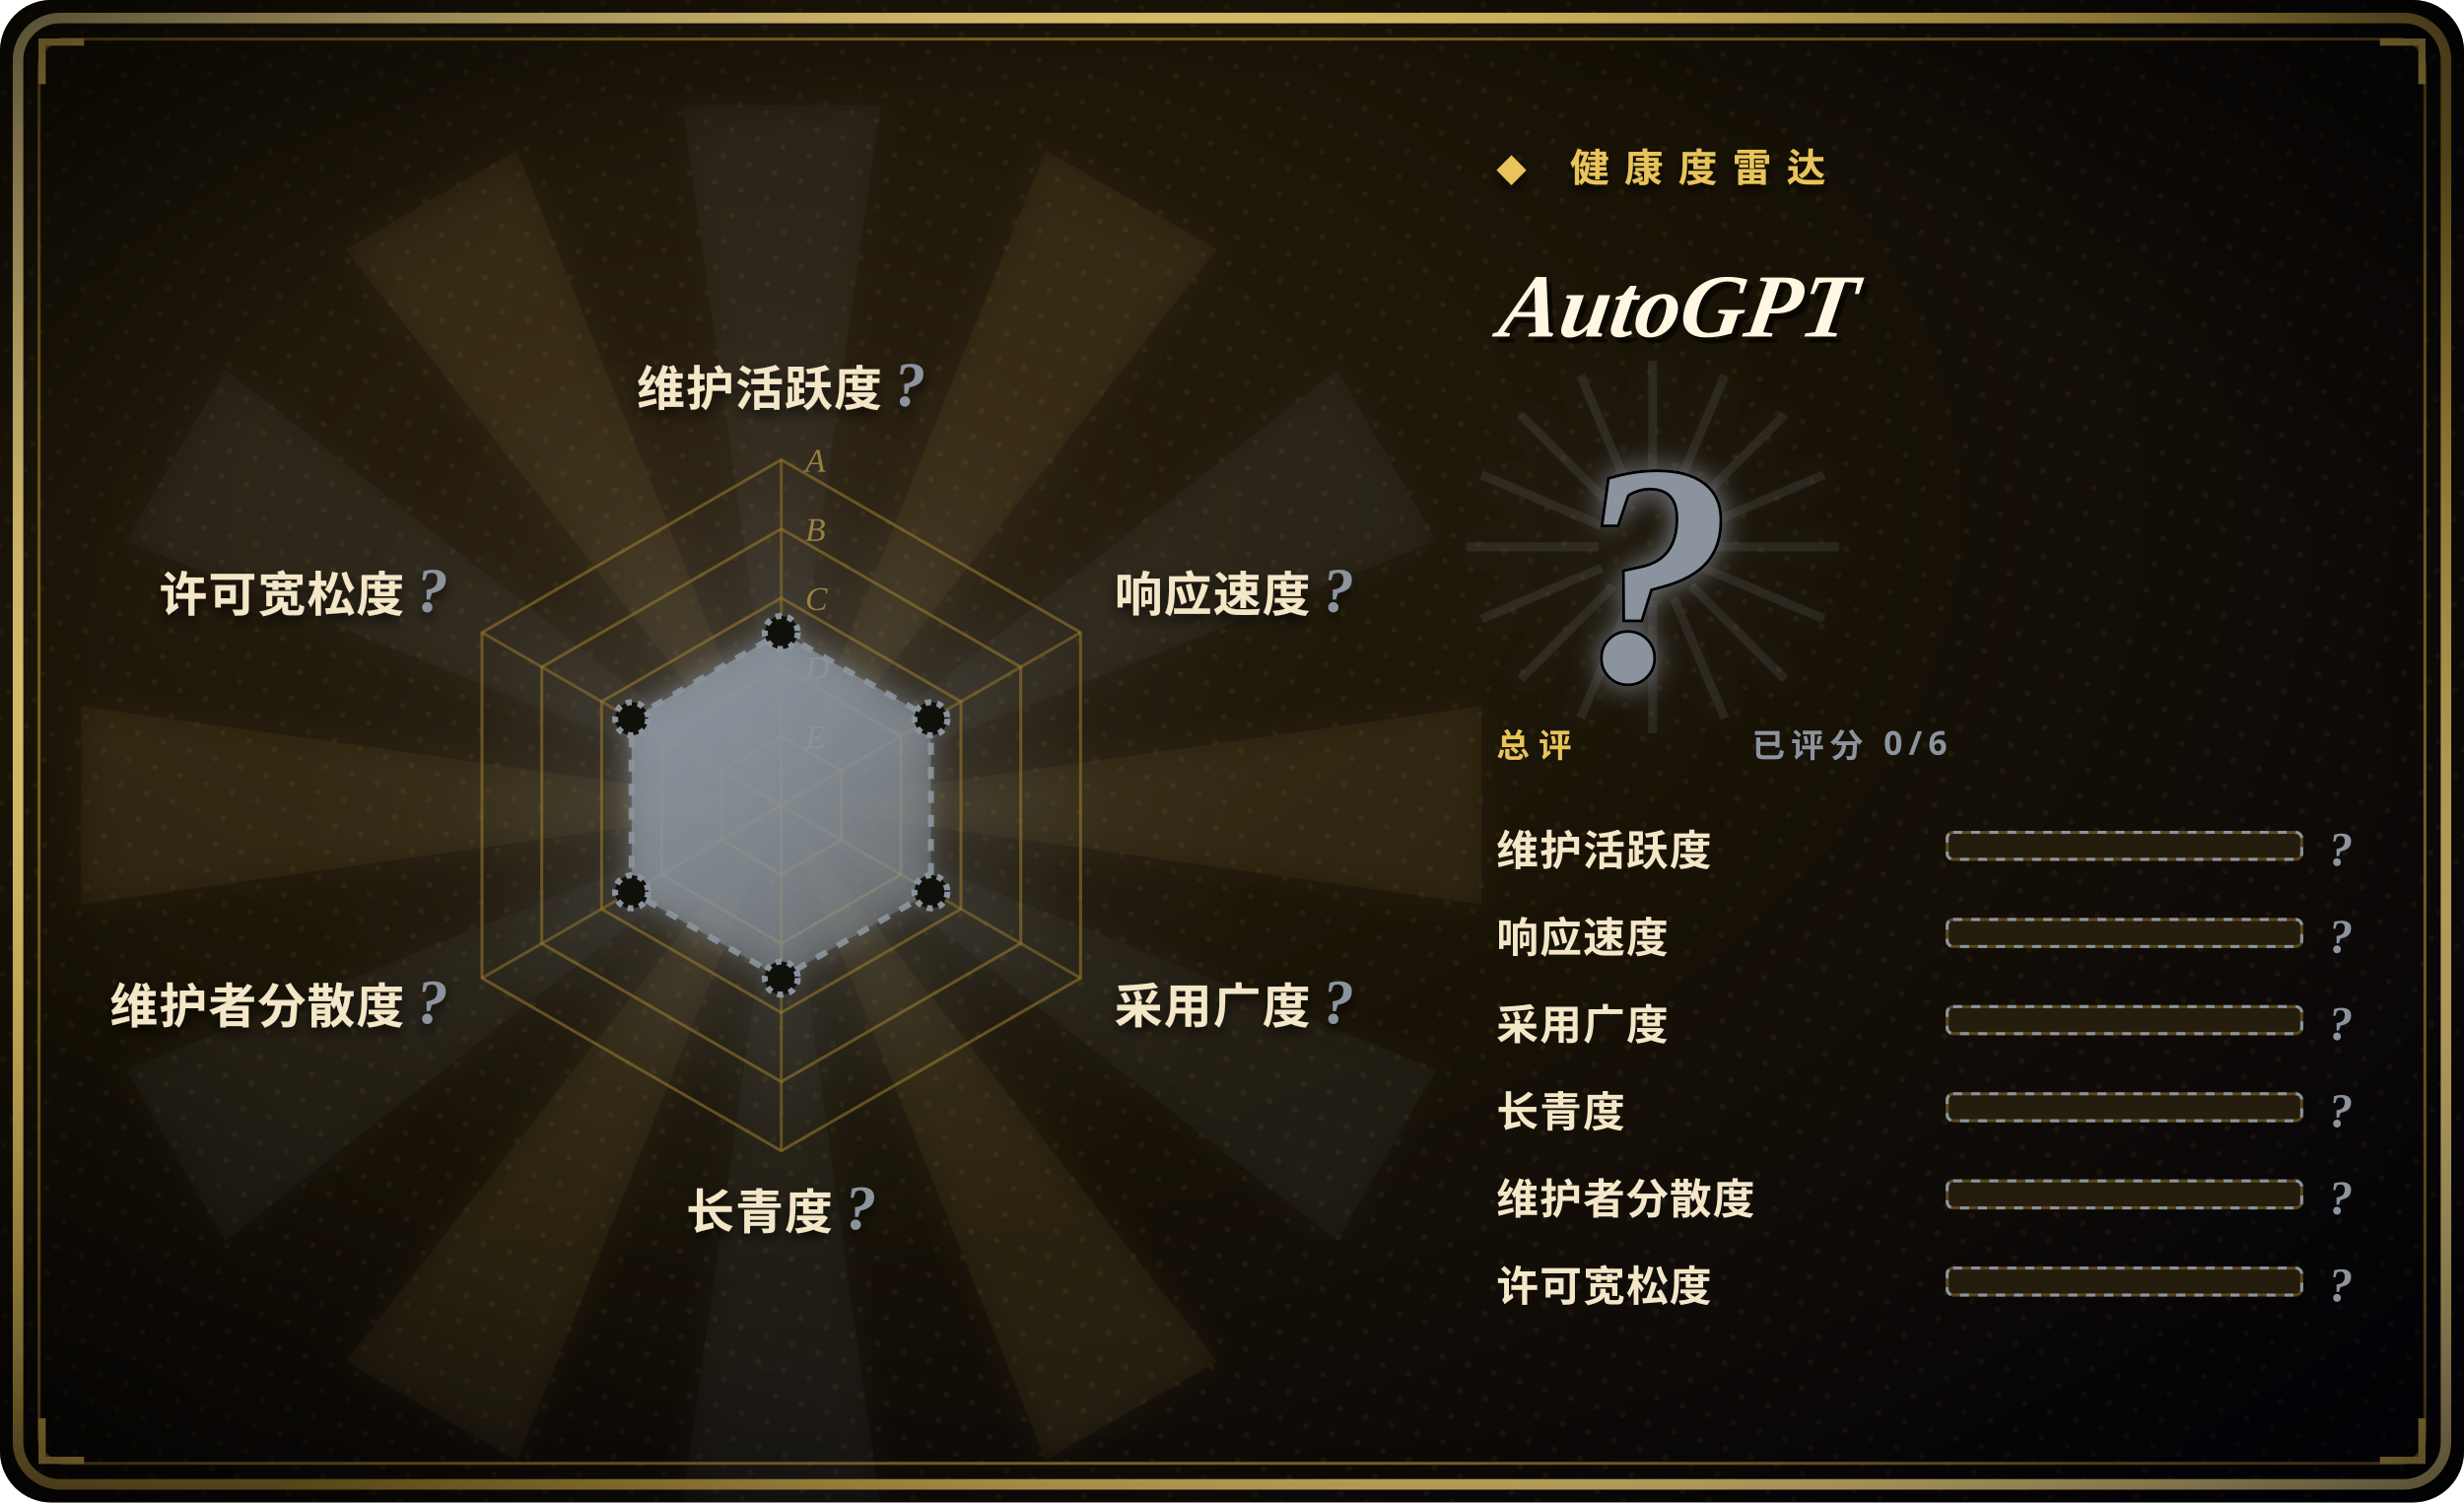
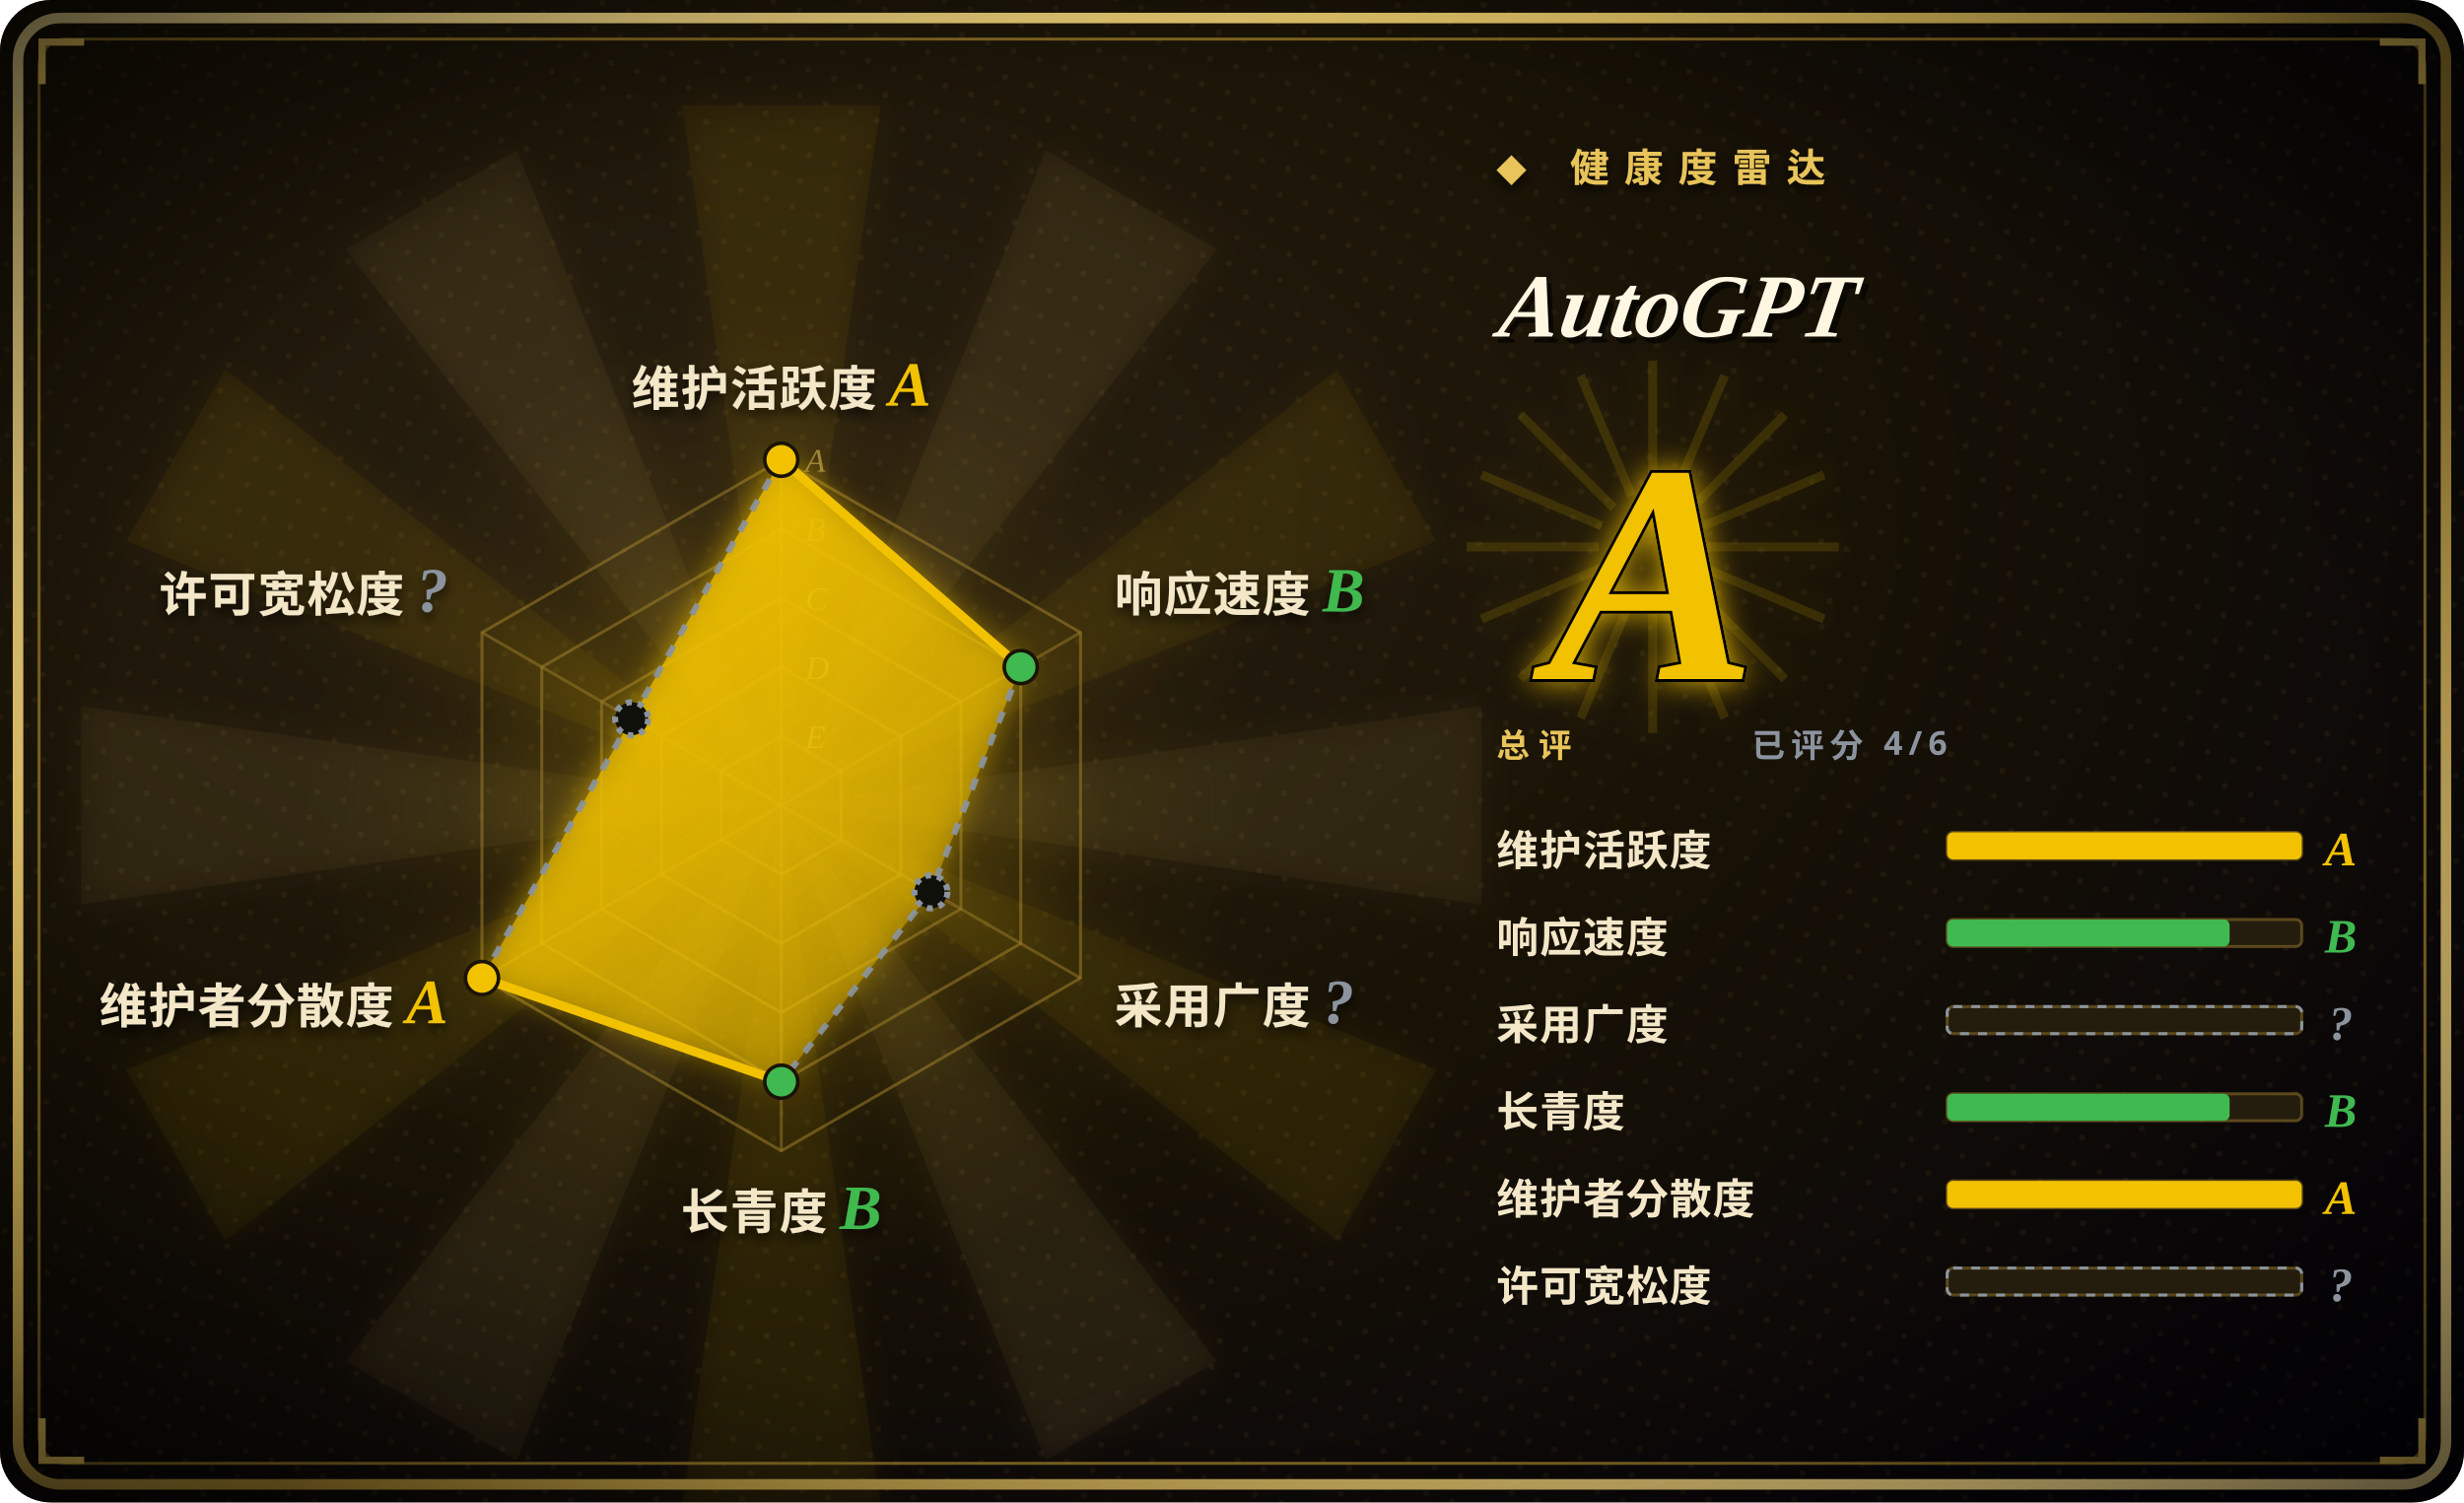
<svg xmlns="http://www.w3.org/2000/svg" width="820" height="500" viewBox="0 0 820 500">
  <defs>
    <radialGradient id="bg" cx="30%" cy="34%" r="90%">
      <stop offset="0%" stop-color="#2a2010" />
      <stop offset="48%" stop-color="#181206" />
      <stop offset="100%" stop-color="#05030a" />
    </radialGradient>
    <radialGradient id="vig" cx="50%" cy="50%" r="72%">
      <stop offset="62%" stop-color="#000000" stop-opacity="0" />
      <stop offset="100%" stop-color="#000000" stop-opacity="0.72" />
    </radialGradient>
    <linearGradient id="frame" x1="0" y1="0" x2="1" y2="1">
      <stop offset="0%" stop-color="#f6dd92" />
      <stop offset="45%" stop-color="#E8C45A" />
      <stop offset="55%" stop-color="#9c7d2a" />
      <stop offset="100%" stop-color="#f6dd92" />
    </linearGradient>
    <linearGradient id="poly" x1="0" y1="0" x2="0.7" y2="1">
-       <stop offset="0%" stop-color="#8B949E" stop-opacity="0.92" />
-       <stop offset="100%" stop-color="#8B949E" stop-opacity="0.34" />
+       <stop offset="0%" stop-color="#F2C200" stop-opacity="0.92" />
+       <stop offset="100%" stop-color="#F2C200" stop-opacity="0.34" />
    </linearGradient>
    <radialGradient id="halo" cx="50%" cy="50%" r="50%">
-       <stop offset="0%" stop-color="#8B949E" stop-opacity="0.34" />
-       <stop offset="68%" stop-color="#8B949E" stop-opacity="0.04" />
-       <stop offset="100%" stop-color="#8B949E" stop-opacity="0" />
+       <stop offset="0%" stop-color="#F2C200" stop-opacity="0.34" />
+       <stop offset="68%" stop-color="#F2C200" stop-opacity="0.04" />
+       <stop offset="100%" stop-color="#F2C200" stop-opacity="0" />
    </radialGradient>
    <filter id="glow" x="-60%" y="-60%" width="220%" height="220%">
      <feGaussianBlur stdDeviation="5" result="b" />
      <feMerge>
        <feMergeNode in="b" />
        <feMergeNode in="SourceGraphic" />
      </feMerge>
    </filter>
    <filter id="soft" x="-30%" y="-30%" width="160%" height="160%">
      <feDropShadow dx="0" dy="2" stdDeviation="2" flood-color="#000" flood-opacity="0.7" />
    </filter>
    <pattern id="halftone" width="9" height="9" patternUnits="userSpaceOnUse" patternTransform="rotate(18)">
      <circle cx="2" cy="2" r="1" fill="#E8C45A" fill-opacity="0.06" />
    </pattern>
  </defs>
  <rect width="820" height="500" rx="17" fill="url(#bg)" />
  <rect width="820" height="500" rx="17" fill="url(#halftone)" />
  <g opacity="0.5" filter="url(#glow)">
    <path d="M260,268 L493,235 L493,301 Z" fill="#E8C45A" fill-opacity="0.10" />
-     <path d="M260,268 L478,356 L445,413 Z" fill="#8B949E" fill-opacity="0.10" />
+     <path d="M260,268 L478,356 L445,413 Z" fill="#F2C200" fill-opacity="0.10" />
    <path d="M260,268 L405,453 L348,486 Z" fill="#E8C45A" fill-opacity="0.10" />
-     <path d="M260,268 L293,501 L227,501 Z" fill="#8B949E" fill-opacity="0.10" />
+     <path d="M260,268 L293,501 L227,501 Z" fill="#F2C200" fill-opacity="0.10" />
    <path d="M260,268 L172,486 L115,453 Z" fill="#E8C45A" fill-opacity="0.10" />
-     <path d="M260,268 L75,413 L42,356 Z" fill="#8B949E" fill-opacity="0.10" />
+     <path d="M260,268 L75,413 L42,356 Z" fill="#F2C200" fill-opacity="0.10" />
    <path d="M260,268 L27,301 L27,235 Z" fill="#E8C45A" fill-opacity="0.10" />
-     <path d="M260,268 L42,180 L75,123 Z" fill="#8B949E" fill-opacity="0.10" />
+     <path d="M260,268 L42,180 L75,123 Z" fill="#F2C200" fill-opacity="0.10" />
    <path d="M260,268 L115,83 L172,50 Z" fill="#E8C45A" fill-opacity="0.10" />
-     <path d="M260,268 L227,35 L293,35 Z" fill="#8B949E" fill-opacity="0.10" />
+     <path d="M260,268 L227,35 L293,35 Z" fill="#F2C200" fill-opacity="0.10" />
    <path d="M260,268 L348,50 L405,83 Z" fill="#E8C45A" fill-opacity="0.10" />
-     <path d="M260,268 L445,123 L478,180 Z" fill="#8B949E" fill-opacity="0.10" />
+     <path d="M260,268 L445,123 L478,180 Z" fill="#F2C200" fill-opacity="0.10" />
  </g>
  <circle cx="260" cy="268" r="161" fill="url(#halo)" />
  <rect x="6" y="6" width="808" height="488" rx="14" fill="none" stroke="url(#frame)" stroke-width="3.5" />
  <rect x="13" y="13" width="794" height="474" rx="9" fill="none" stroke="#9c7d2a" stroke-width="1" stroke-opacity="0.8" />
  <path d="M14,28 L14,14 L28,14" fill="none" stroke="#E8C45A" stroke-width="2.4" />
  <path d="M806,28 L806,14 L792,14" fill="none" stroke="#E8C45A" stroke-width="2.4" />
  <path d="M14,472 L14,486 L28,486" fill="none" stroke="#E8C45A" stroke-width="2.4" />
  <path d="M806,472 L806,486 L792,486" fill="none" stroke="#E8C45A" stroke-width="2.4" />
  <rect width="820" height="500" rx="17" fill="url(#vig)" />
  <polygon points="260.0,153.0 359.6,210.5 359.6,325.5 260.0,383.0 160.4,325.5 160.4,210.5" fill="none" stroke="#9c7d2a" stroke-opacity="0.55" stroke-width="1" />
  <polygon points="260.0,176.0 339.7,222.0 339.7,314.0 260.0,360.0 180.3,314.0 180.3,222.0" fill="none" stroke="#9c7d2a" stroke-opacity="0.55" stroke-width="1" />
  <polygon points="260.0,199.0 319.8,233.5 319.8,302.5 260.0,337.0 200.2,302.5 200.2,233.5" fill="none" stroke="#9c7d2a" stroke-opacity="0.55" stroke-width="1" />
  <polygon points="260.0,222.0 299.8,245.0 299.8,291.0 260.0,314.0 220.2,291.0 220.2,245.0" fill="none" stroke="#9c7d2a" stroke-opacity="0.55" stroke-width="1" />
  <polygon points="260.0,245.0 279.9,256.5 279.9,279.5 260.0,291.0 240.1,279.5 240.1,256.5" fill="none" stroke="#9c7d2a" stroke-opacity="0.55" stroke-width="1" />
  <line x1="260" y1="268" x2="260.0" y2="153.0" stroke="#9c7d2a" stroke-opacity="0.5" stroke-width="1" />
  <line x1="260" y1="268" x2="359.6" y2="210.5" stroke="#9c7d2a" stroke-opacity="0.5" stroke-width="1" />
  <line x1="260" y1="268" x2="359.6" y2="325.5" stroke="#9c7d2a" stroke-opacity="0.5" stroke-width="1" />
  <line x1="260" y1="268" x2="260.0" y2="383.0" stroke="#9c7d2a" stroke-opacity="0.5" stroke-width="1" />
  <line x1="260" y1="268" x2="160.4" y2="325.5" stroke="#9c7d2a" stroke-opacity="0.5" stroke-width="1" />
  <line x1="260" y1="268" x2="160.4" y2="210.5" stroke="#9c7d2a" stroke-opacity="0.5" stroke-width="1" />
  <text x="268" y="157.0" font-size="11" font-style="italic" fill="#E8C45A" fill-opacity="0.55" font-family="'Georgia','Times New Roman',serif">A</text>
  <text x="268" y="180.0" font-size="11" font-style="italic" fill="#E8C45A" fill-opacity="0.55" font-family="'Georgia','Times New Roman',serif">B</text>
  <text x="268" y="203.0" font-size="11" font-style="italic" fill="#E8C45A" fill-opacity="0.55" font-family="'Georgia','Times New Roman',serif">C</text>
  <text x="268" y="226.0" font-size="11" font-style="italic" fill="#E8C45A" fill-opacity="0.55" font-family="'Georgia','Times New Roman',serif">D</text>
  <text x="268" y="249.0" font-size="11" font-style="italic" fill="#E8C45A" fill-opacity="0.55" font-family="'Georgia','Times New Roman',serif">E</text>
-   <polygon points="260.0,210.5 309.8,239.2 309.8,296.8 260.0,325.5 210.2,296.8 210.2,239.2" fill="url(#poly)" filter="url(#glow)" />
-   <line x1="260.0" y1="210.5" x2="309.8" y2="239.2" stroke="#8B949E" stroke-width="2" stroke-dasharray="4 4" stroke-opacity="0.92" />
-   <line x1="309.8" y1="239.2" x2="309.8" y2="296.8" stroke="#8B949E" stroke-width="2" stroke-dasharray="4 4" stroke-opacity="0.92" />
-   <line x1="309.8" y1="296.8" x2="260.0" y2="325.5" stroke="#8B949E" stroke-width="2" stroke-dasharray="4 4" stroke-opacity="0.92" />
-   <line x1="260.0" y1="325.5" x2="210.2" y2="296.8" stroke="#8B949E" stroke-width="2" stroke-dasharray="4 4" stroke-opacity="0.92" />
-   <line x1="210.2" y1="296.8" x2="210.2" y2="239.2" stroke="#8B949E" stroke-width="2" stroke-dasharray="4 4" stroke-opacity="0.92" />
-   <line x1="210.2" y1="239.2" x2="260.0" y2="210.5" stroke="#8B949E" stroke-width="2" stroke-dasharray="4 4" stroke-opacity="0.92" />
-   <circle cx="260.0" cy="210.5" r="5.5" fill="#10100b" stroke="#8B949E" stroke-width="2" stroke-dasharray="2 2" />
-   <circle cx="309.8" cy="239.2" r="5.5" fill="#10100b" stroke="#8B949E" stroke-width="2" stroke-dasharray="2 2" />
+   <polygon points="260.0,153.0 339.7,222.0 309.8,296.8 260.0,360.0 160.4,325.5 210.2,239.2" fill="url(#poly)" filter="url(#glow)" />
+   <line x1="260.0" y1="153.0" x2="339.7" y2="222.0" stroke="#F2C200" stroke-width="3" />
+   <line x1="339.7" y1="222.0" x2="309.8" y2="296.8" stroke="#8B949E" stroke-width="2" stroke-dasharray="4 4" stroke-opacity="0.92" />
+   <line x1="309.8" y1="296.8" x2="260.0" y2="360.0" stroke="#8B949E" stroke-width="2" stroke-dasharray="4 4" stroke-opacity="0.92" />
+   <line x1="260.0" y1="360.0" x2="160.4" y2="325.5" stroke="#F2C200" stroke-width="3" />
+   <line x1="160.4" y1="325.5" x2="210.2" y2="239.2" stroke="#8B949E" stroke-width="2" stroke-dasharray="4 4" stroke-opacity="0.92" />
+   <line x1="210.2" y1="239.2" x2="260.0" y2="153.0" stroke="#8B949E" stroke-width="2" stroke-dasharray="4 4" stroke-opacity="0.92" />
+   <circle cx="260.0" cy="153.0" r="5.5" fill="#F2C200" stroke="#1a1306" stroke-width="1.2" />
+   <circle cx="339.7" cy="222.0" r="5.5" fill="#3FB950" stroke="#1a1306" stroke-width="1.2" />
  <circle cx="309.8" cy="296.8" r="5.5" fill="#10100b" stroke="#8B949E" stroke-width="2" stroke-dasharray="2 2" />
-   <circle cx="260.0" cy="325.5" r="5.5" fill="#10100b" stroke="#8B949E" stroke-width="2" stroke-dasharray="2 2" />
-   <circle cx="210.2" cy="296.8" r="5.5" fill="#10100b" stroke="#8B949E" stroke-width="2" stroke-dasharray="2 2" />
+   <circle cx="260.0" cy="360.0" r="5.5" fill="#3FB950" stroke="#1a1306" stroke-width="1.2" />
+   <circle cx="160.4" cy="325.5" r="5.5" fill="#F2C200" stroke="#1a1306" stroke-width="1.2" />
  <circle cx="210.2" cy="239.2" r="5.5" fill="#10100b" stroke="#8B949E" stroke-width="2" stroke-dasharray="2 2" />
-   <text x="260.0" y="135.0" font-size="16" font-weight="900" fill="#f3e7c8" text-anchor="middle" font-family="'PingFang SC','Hiragino Sans GB','Heiti SC','Microsoft YaHei',sans-serif" letter-spacing="0.4" filter="url(#soft)">维护活跃度 <tspan fill="#8B949E" font-family="'Georgia','Times New Roman',serif" font-style="italic" font-size="21">?</tspan>
+   <text x="260.0" y="135.0" font-size="16" font-weight="900" fill="#f3e7c8" text-anchor="middle" font-family="'PingFang SC','Hiragino Sans GB','Heiti SC','Microsoft YaHei',sans-serif" letter-spacing="0.4" filter="url(#soft)">维护活跃度 <tspan fill="#F2C200" font-family="'Georgia','Times New Roman',serif" font-style="italic" font-size="21">A</tspan>
  </text>
-   <text x="370.9" y="203.5" font-size="16" font-weight="900" fill="#f3e7c8" text-anchor="start" font-family="'PingFang SC','Hiragino Sans GB','Heiti SC','Microsoft YaHei',sans-serif" letter-spacing="0.4" filter="url(#soft)">响应速度 <tspan fill="#8B949E" font-family="'Georgia','Times New Roman',serif" font-style="italic" font-size="21">?</tspan>
+   <text x="370.9" y="203.5" font-size="16" font-weight="900" fill="#f3e7c8" text-anchor="start" font-family="'PingFang SC','Hiragino Sans GB','Heiti SC','Microsoft YaHei',sans-serif" letter-spacing="0.4" filter="url(#soft)">响应速度 <tspan fill="#3FB950" font-family="'Georgia','Times New Roman',serif" font-style="italic" font-size="21">B</tspan>
  </text>
  <text x="370.9" y="340.5" font-size="16" font-weight="900" fill="#f3e7c8" text-anchor="start" font-family="'PingFang SC','Hiragino Sans GB','Heiti SC','Microsoft YaHei',sans-serif" letter-spacing="0.4" filter="url(#soft)">采用广度 <tspan fill="#8B949E" font-family="'Georgia','Times New Roman',serif" font-style="italic" font-size="21">?</tspan>
  </text>
-   <text x="260.0" y="409.0" font-size="16" font-weight="900" fill="#f3e7c8" text-anchor="middle" font-family="'PingFang SC','Hiragino Sans GB','Heiti SC','Microsoft YaHei',sans-serif" letter-spacing="0.4" filter="url(#soft)">长青度 <tspan fill="#8B949E" font-family="'Georgia','Times New Roman',serif" font-style="italic" font-size="21">?</tspan>
+   <text x="260.0" y="409.0" font-size="16" font-weight="900" fill="#f3e7c8" text-anchor="middle" font-family="'PingFang SC','Hiragino Sans GB','Heiti SC','Microsoft YaHei',sans-serif" letter-spacing="0.4" filter="url(#soft)">长青度 <tspan fill="#3FB950" font-family="'Georgia','Times New Roman',serif" font-style="italic" font-size="21">B</tspan>
  </text>
-   <text x="149.1" y="340.5" font-size="16" font-weight="900" fill="#f3e7c8" text-anchor="end" font-family="'PingFang SC','Hiragino Sans GB','Heiti SC','Microsoft YaHei',sans-serif" letter-spacing="0.4" filter="url(#soft)">维护者分散度 <tspan fill="#8B949E" font-family="'Georgia','Times New Roman',serif" font-style="italic" font-size="21">?</tspan>
+   <text x="149.1" y="340.5" font-size="16" font-weight="900" fill="#f3e7c8" text-anchor="end" font-family="'PingFang SC','Hiragino Sans GB','Heiti SC','Microsoft YaHei',sans-serif" letter-spacing="0.4" filter="url(#soft)">维护者分散度 <tspan fill="#F2C200" font-family="'Georgia','Times New Roman',serif" font-style="italic" font-size="21">A</tspan>
  </text>
  <text x="149.1" y="203.5" font-size="16" font-weight="900" fill="#f3e7c8" text-anchor="end" font-family="'PingFang SC','Hiragino Sans GB','Heiti SC','Microsoft YaHei',sans-serif" letter-spacing="0.4" filter="url(#soft)">许可宽松度 <tspan fill="#8B949E" font-family="'Georgia','Times New Roman',serif" font-style="italic" font-size="21">?</tspan>
  </text>
  <text x="498" y="60" font-size="13" letter-spacing="5" fill="#E8C45A" font-weight="900" font-family="'PingFang SC','Hiragino Sans GB','Heiti SC','Microsoft YaHei',sans-serif" filter="url(#soft)">◆ 健康度雷达</text>
  <g transform="translate(498,112) skewX(-9)">
    <text x="2" y="2" font-size="30" font-weight="900" font-style="italic" fill="#000" fill-opacity="0.6" font-family="'Georgia','Times New Roman',serif">AutoGPT</text>
    <text x="0" y="0" font-size="30" font-weight="900" font-style="italic" fill="#fff7e2" font-family="'Georgia','Times New Roman',serif">AutoGPT</text>
  </g>
  <line x1="498" y1="124" x2="648" y2="124" stroke="url(#frame)" stroke-width="2" />
  <g opacity="0.85" filter="url(#glow)">
-     <line x1="568" y1="182" x2="612" y2="182" stroke="#8B949E" stroke-opacity="0.16" stroke-width="3" />
-     <line x1="567" y1="189" x2="607" y2="206" stroke="#8B949E" stroke-opacity="0.16" stroke-width="3" />
-     <line x1="563" y1="195" x2="594" y2="226" stroke="#8B949E" stroke-opacity="0.16" stroke-width="3" />
-     <line x1="557" y1="199" x2="574" y2="239" stroke="#8B949E" stroke-opacity="0.16" stroke-width="3" />
-     <line x1="550" y1="200" x2="550" y2="244" stroke="#8B949E" stroke-opacity="0.16" stroke-width="3" />
-     <line x1="543" y1="199" x2="526" y2="239" stroke="#8B949E" stroke-opacity="0.16" stroke-width="3" />
-     <line x1="537" y1="195" x2="506" y2="226" stroke="#8B949E" stroke-opacity="0.16" stroke-width="3" />
-     <line x1="533" y1="189" x2="493" y2="206" stroke="#8B949E" stroke-opacity="0.16" stroke-width="3" />
-     <line x1="532" y1="182" x2="488" y2="182" stroke="#8B949E" stroke-opacity="0.16" stroke-width="3" />
-     <line x1="533" y1="175" x2="493" y2="158" stroke="#8B949E" stroke-opacity="0.16" stroke-width="3" />
-     <line x1="537" y1="169" x2="506" y2="138" stroke="#8B949E" stroke-opacity="0.16" stroke-width="3" />
-     <line x1="543" y1="165" x2="526" y2="125" stroke="#8B949E" stroke-opacity="0.16" stroke-width="3" />
-     <line x1="550" y1="164" x2="550" y2="120" stroke="#8B949E" stroke-opacity="0.16" stroke-width="3" />
-     <line x1="557" y1="165" x2="574" y2="125" stroke="#8B949E" stroke-opacity="0.16" stroke-width="3" />
-     <line x1="563" y1="169" x2="594" y2="138" stroke="#8B949E" stroke-opacity="0.16" stroke-width="3" />
-     <line x1="567" y1="175" x2="607" y2="158" stroke="#8B949E" stroke-opacity="0.16" stroke-width="3" />
+     <line x1="568" y1="182" x2="612" y2="182" stroke="#F2C200" stroke-opacity="0.16" stroke-width="3" />
+     <line x1="567" y1="189" x2="607" y2="206" stroke="#F2C200" stroke-opacity="0.16" stroke-width="3" />
+     <line x1="563" y1="195" x2="594" y2="226" stroke="#F2C200" stroke-opacity="0.16" stroke-width="3" />
+     <line x1="557" y1="199" x2="574" y2="239" stroke="#F2C200" stroke-opacity="0.16" stroke-width="3" />
+     <line x1="550" y1="200" x2="550" y2="244" stroke="#F2C200" stroke-opacity="0.16" stroke-width="3" />
+     <line x1="543" y1="199" x2="526" y2="239" stroke="#F2C200" stroke-opacity="0.16" stroke-width="3" />
+     <line x1="537" y1="195" x2="506" y2="226" stroke="#F2C200" stroke-opacity="0.16" stroke-width="3" />
+     <line x1="533" y1="189" x2="493" y2="206" stroke="#F2C200" stroke-opacity="0.16" stroke-width="3" />
+     <line x1="532" y1="182" x2="488" y2="182" stroke="#F2C200" stroke-opacity="0.16" stroke-width="3" />
+     <line x1="533" y1="175" x2="493" y2="158" stroke="#F2C200" stroke-opacity="0.16" stroke-width="3" />
+     <line x1="537" y1="169" x2="506" y2="138" stroke="#F2C200" stroke-opacity="0.16" stroke-width="3" />
+     <line x1="543" y1="165" x2="526" y2="125" stroke="#F2C200" stroke-opacity="0.16" stroke-width="3" />
+     <line x1="550" y1="164" x2="550" y2="120" stroke="#F2C200" stroke-opacity="0.16" stroke-width="3" />
+     <line x1="557" y1="165" x2="574" y2="125" stroke="#F2C200" stroke-opacity="0.16" stroke-width="3" />
+     <line x1="563" y1="169" x2="594" y2="138" stroke="#F2C200" stroke-opacity="0.16" stroke-width="3" />
+     <line x1="567" y1="175" x2="607" y2="158" stroke="#F2C200" stroke-opacity="0.16" stroke-width="3" />
  </g>
-   <text x="550" y="226" font-size="104" font-weight="900" font-style="italic" text-anchor="middle" fill="#8B949E" stroke="#000" stroke-width="2" paint-order="stroke" font-family="'Georgia','Times New Roman',serif" filter="url(#glow)">?</text>
+   <text x="550" y="226" font-size="104" font-weight="900" font-style="italic" text-anchor="middle" fill="#F2C200" stroke="#000" stroke-width="2" paint-order="stroke" font-family="'Georgia','Times New Roman',serif" filter="url(#glow)">A</text>
  <text x="498" y="252" font-size="11" letter-spacing="3" fill="#E8C45A" font-family="'PingFang SC','Hiragino Sans GB','Heiti SC','Microsoft YaHei',sans-serif" font-weight="900">总评</text>
-   <text x="648" y="252" font-size="11" letter-spacing="2" fill="#8B949E" font-family="'PingFang SC','Hiragino Sans GB','Heiti SC','Microsoft YaHei',sans-serif" font-weight="900" text-anchor="end">已评分 0/6</text>
+   <text x="648" y="252" font-size="11" letter-spacing="2" fill="#8B949E" font-family="'PingFang SC','Hiragino Sans GB','Heiti SC','Microsoft YaHei',sans-serif" font-weight="900" text-anchor="end">已评分 4/6</text>
  <text x="498" y="288" font-size="14" font-weight="900" fill="#f3e7c8" font-family="'PingFang SC','Hiragino Sans GB','Heiti SC','Microsoft YaHei',sans-serif" letter-spacing="0.4">维护活跃度</text>
  <rect x="648" y="277" width="118" height="9" rx="2" fill="#241d0e" stroke="#9c7d2a" stroke-opacity="0.5" />
-   <rect x="648" y="277" width="118" height="9" rx="2" fill="none" stroke="#8B949E" stroke-dasharray="3 3" />
-   <text x="779" y="288" font-size="16" font-weight="900" font-style="italic" fill="#8B949E" font-family="'Georgia','Times New Roman',serif" text-anchor="middle">?</text>
+   <rect x="648" y="277" width="118" height="9" rx="2" fill="#F2C200" />
+   <text x="779" y="288" font-size="16" font-weight="900" font-style="italic" fill="#F2C200" font-family="'Georgia','Times New Roman',serif" text-anchor="middle">A</text>
  <text x="498" y="317" font-size="14" font-weight="900" fill="#f3e7c8" font-family="'PingFang SC','Hiragino Sans GB','Heiti SC','Microsoft YaHei',sans-serif" letter-spacing="0.4">响应速度</text>
  <rect x="648" y="306" width="118" height="9" rx="2" fill="#241d0e" stroke="#9c7d2a" stroke-opacity="0.5" />
-   <rect x="648" y="306" width="118" height="9" rx="2" fill="none" stroke="#8B949E" stroke-dasharray="3 3" />
-   <text x="779" y="317" font-size="16" font-weight="900" font-style="italic" fill="#8B949E" font-family="'Georgia','Times New Roman',serif" text-anchor="middle">?</text>
+   <rect x="648" y="306" width="94" height="9" rx="2" fill="#3FB950" />
+   <text x="779" y="317" font-size="16" font-weight="900" font-style="italic" fill="#3FB950" font-family="'Georgia','Times New Roman',serif" text-anchor="middle">B</text>
  <text x="498" y="346" font-size="14" font-weight="900" fill="#f3e7c8" font-family="'PingFang SC','Hiragino Sans GB','Heiti SC','Microsoft YaHei',sans-serif" letter-spacing="0.4">采用广度</text>
  <rect x="648" y="335" width="118" height="9" rx="2" fill="#241d0e" stroke="#9c7d2a" stroke-opacity="0.5" />
  <rect x="648" y="335" width="118" height="9" rx="2" fill="none" stroke="#8B949E" stroke-dasharray="3 3" />
  <text x="779" y="346" font-size="16" font-weight="900" font-style="italic" fill="#8B949E" font-family="'Georgia','Times New Roman',serif" text-anchor="middle">?</text>
  <text x="498" y="375" font-size="14" font-weight="900" fill="#f3e7c8" font-family="'PingFang SC','Hiragino Sans GB','Heiti SC','Microsoft YaHei',sans-serif" letter-spacing="0.4">长青度</text>
  <rect x="648" y="364" width="118" height="9" rx="2" fill="#241d0e" stroke="#9c7d2a" stroke-opacity="0.5" />
-   <rect x="648" y="364" width="118" height="9" rx="2" fill="none" stroke="#8B949E" stroke-dasharray="3 3" />
-   <text x="779" y="375" font-size="16" font-weight="900" font-style="italic" fill="#8B949E" font-family="'Georgia','Times New Roman',serif" text-anchor="middle">?</text>
+   <rect x="648" y="364" width="94" height="9" rx="2" fill="#3FB950" />
+   <text x="779" y="375" font-size="16" font-weight="900" font-style="italic" fill="#3FB950" font-family="'Georgia','Times New Roman',serif" text-anchor="middle">B</text>
  <text x="498" y="404" font-size="14" font-weight="900" fill="#f3e7c8" font-family="'PingFang SC','Hiragino Sans GB','Heiti SC','Microsoft YaHei',sans-serif" letter-spacing="0.4">维护者分散度</text>
  <rect x="648" y="393" width="118" height="9" rx="2" fill="#241d0e" stroke="#9c7d2a" stroke-opacity="0.5" />
-   <rect x="648" y="393" width="118" height="9" rx="2" fill="none" stroke="#8B949E" stroke-dasharray="3 3" />
-   <text x="779" y="404" font-size="16" font-weight="900" font-style="italic" fill="#8B949E" font-family="'Georgia','Times New Roman',serif" text-anchor="middle">?</text>
+   <rect x="648" y="393" width="118" height="9" rx="2" fill="#F2C200" />
+   <text x="779" y="404" font-size="16" font-weight="900" font-style="italic" fill="#F2C200" font-family="'Georgia','Times New Roman',serif" text-anchor="middle">A</text>
  <text x="498" y="433" font-size="14" font-weight="900" fill="#f3e7c8" font-family="'PingFang SC','Hiragino Sans GB','Heiti SC','Microsoft YaHei',sans-serif" letter-spacing="0.4">许可宽松度</text>
  <rect x="648" y="422" width="118" height="9" rx="2" fill="#241d0e" stroke="#9c7d2a" stroke-opacity="0.5" />
  <rect x="648" y="422" width="118" height="9" rx="2" fill="none" stroke="#8B949E" stroke-dasharray="3 3" />
  <text x="779" y="433" font-size="16" font-weight="900" font-style="italic" fill="#8B949E" font-family="'Georgia','Times New Roman',serif" text-anchor="middle">?</text>
</svg>
